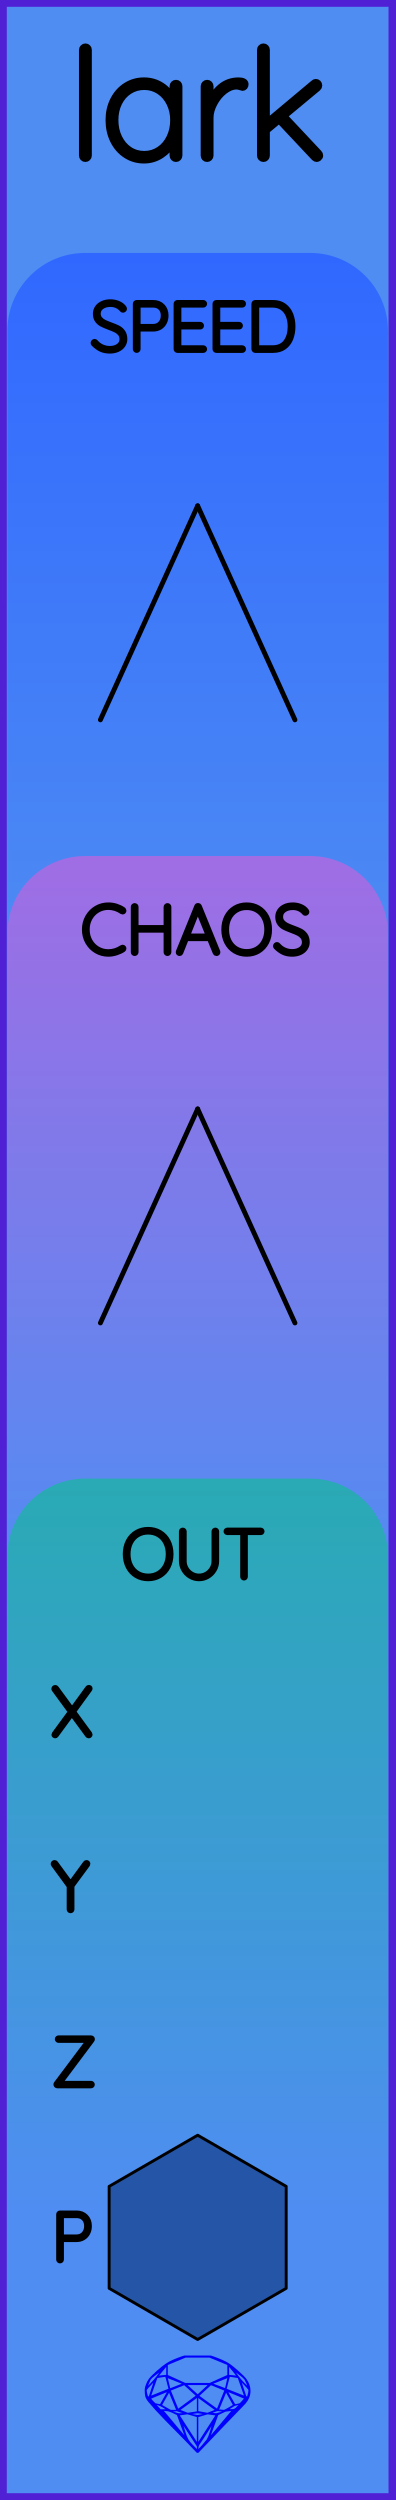
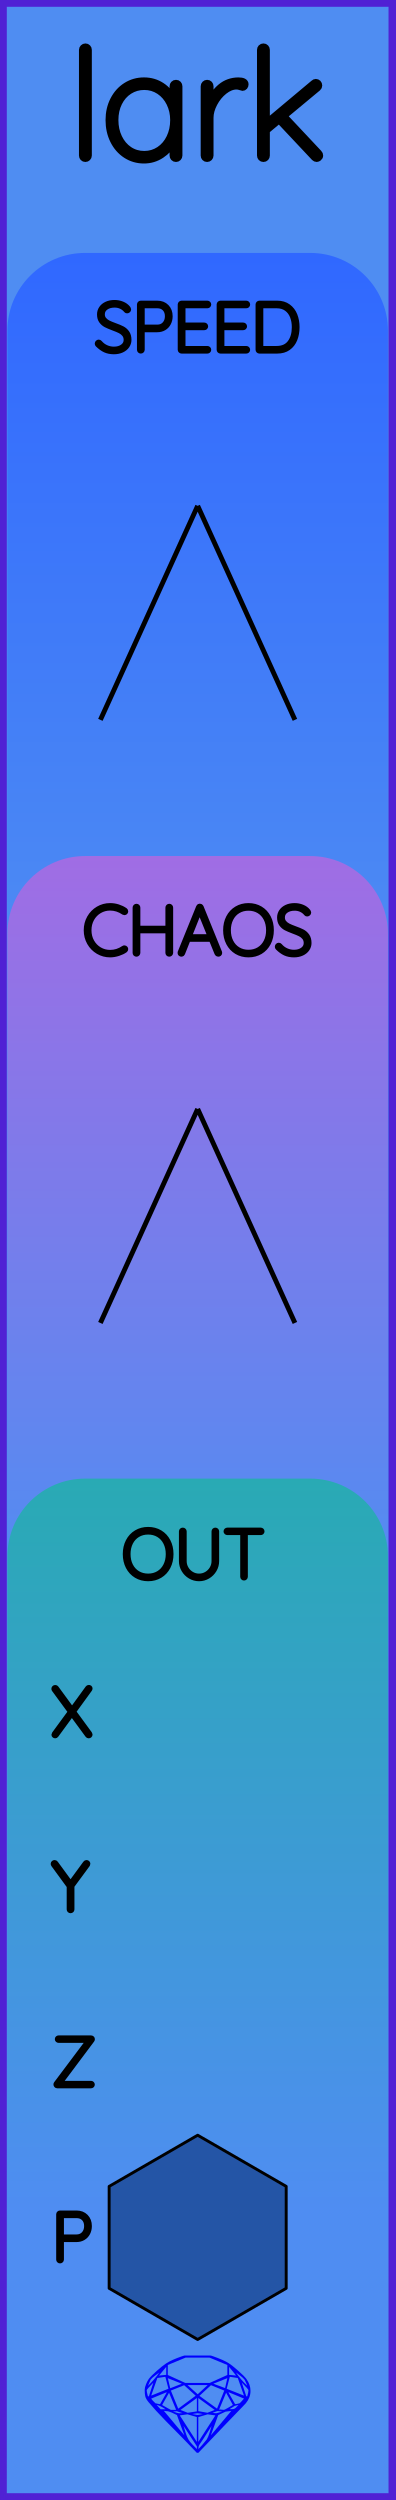
<svg xmlns="http://www.w3.org/2000/svg" width="20.32mm" height="128.50mm" viewBox="0 0 20.32 128.50">
  <g id="PanelLayer">
    <defs>
      <linearGradient id="gradient_blue" x1="0" y1="13" x2="0" y2="51" gradientUnits="userSpaceOnUse">
        <stop style="stop-color:#3068ff;stop-opacity:1;" offset="0" />
        <stop style="stop-color:#4f8df2;stop-opacity:1;" offset="1" />
      </linearGradient>
      <linearGradient id="gradient_purple" x1="0" y1="44" x2="0" y2="82" gradientUnits="userSpaceOnUse">
        <stop style="stop-color:#a06de4;stop-opacity:1;" offset="0" />
        <stop style="stop-color:#4f8df2;stop-opacity:1;" offset="1" />
      </linearGradient>
      <linearGradient id="gradient_out" x1="0" y1="76" x2="0" y2="113.6" gradientUnits="userSpaceOnUse">
        <stop style="stop-color:#29aab4;stop-opacity:1;" offset="0" />
        <stop style="stop-color:#4f8df2;stop-opacity:1;" offset="1" />
      </linearGradient>
    </defs>
    <rect id="border_rect" width="20.32" height="128.5" x="0" y="0" style="display:inline;fill:#4f8df2;fill-opacity:1;fill-rule:nonzero;stroke:#5021d4;stroke-width:0.7;stroke-linecap:round;stroke-linejoin:round;stroke-dasharray:none;stroke-opacity:1;image-rendering:auto" />
    <path id="sapphire_gemstone" d="m 12.875,122.900 q 0,0.342 -0.243,0.631 -0.044,0.052 -0.204,0.215 -0.187,0.19 -0.785,0.813 l -1.444,1.513 q -0.019,0.003 -0.044,0.003 -0.028,0 -0.041,-0.003 -0.083,-0.083 -0.648,-0.675 -0.469,-0.474 -0.934,-0.948 -0.557,-0.568 -0.898,-0.981 -0.132,-0.16 -0.168,-0.298 -0.028,-0.102 -0.028,-0.342 0,-0.11 0.072,-0.289 0.066,-0.165 0.141,-0.265 0.119,-0.157 0.422,-0.424 0.284,-0.251 0.474,-0.375 0.273,-0.179 0.819,-0.367 0.096,-0.033 0.11,-0.033 h 1.361 q 0.011,0 0.105,0.033 0.568,0.201 0.824,0.367 0.165,0.105 0.474,0.378 0.322,0.284 0.422,0.422 0.215,0.295 0.215,0.626 z m -0.168,-0.273 q -0.033,-0.107 -0.135,-0.309 -0.072,-0.094 -0.209,-0.198 -0.119,-0.085 -0.234,-0.171 0.245,0.364 0.579,0.678 z m -0.573,-0.524 -0.358,-0.446 v 0.411 z m 0.637,0.758 q 0,-0.052 -0.342,-0.394 l 0.229,0.703 h 0.05 q 0.063,-0.218 0.063,-0.309 z m -0.232,0.273 -0.317,-0.904 -0.411,-0.063 -0.16,0.615 z m 0.003,0.154 -0.772,-0.32 h -0.03 l 0.345,0.606 q 0.08,-0.003 0.234,-0.047 0.025,-0.014 0.223,-0.24 z m -0.857,-1.05 -0.719,0.284 0.604,0.226 z m 0,-0.163 v -0.515 l -0.918,-0.38 h -1.224 l -0.918,0.38 v 0.515 l 0.898,0.408 h 1.254 z m 0.573,1.538 q -0.069,0.011 -0.198,0.052 -0.085,0.055 -0.259,0.163 0.019,0 0.063,0.003 0.041,0 0.063,0 0.119,0 0.19,-0.069 0.072,-0.072 0.141,-0.149 z m -0.289,0.003 -0.347,-0.631 -0.364,0.879 q 0.025,-0.017 0.066,-0.017 0.03,0 0.085,0.011 0.058,0.008 0.088,0.008 0.05,0 0.229,-0.107 0.229,-0.138 0.243,-0.143 z m -0.441,-0.741 -0.684,-0.276 -0.593,0.548 0.904,0.656 z m -0.854,-0.284 h -1.036 l 0.524,0.474 z m 0.75,1.367 q -0.229,-0.03 -0.229,-0.03 -0.036,0 -0.273,0.094 l 0.19,0.019 q 0.011,0 0.311,-0.083 z m -0.389,-0.088 -0.843,-0.612 v 0.675 l 0.471,0.083 z m 0.854,0.05 q -0.099,0.006 -0.295,0.039 -0.011,0.003 -0.378,0.176 -0.13,0.347 -0.38,1.042 z m -2.544,-1.397 -0.719,-0.284 0.124,0.518 z m -0.802,-0.455 v -0.411 l -0.367,0.446 z m 1.516,1.072 -0.593,-0.54 -0.684,0.276 0.38,0.929 z m 0.369,0.943 q -0.033,-0.003 -0.135,-0.025 -0.085,-0.017 -0.138,-0.017 -0.052,0 -0.138,0.017 -0.102,0.022 -0.135,0.025 0.265,0.047 0.273,0.047 0.008,0 0.273,-0.047 z m -0.309,-0.138 v -0.686 l -0.843,0.612 0.372,0.146 z m 0.951,0.207 -0.397,-0.055 -0.48,0.141 v 1.276 z m -2.888,-2.202 q -0.119,0.085 -0.234,0.174 -0.146,0.107 -0.209,0.196 -0.044,0.105 -0.135,0.314 0.369,-0.364 0.579,-0.684 z m 0.477,0.832 -0.16,-0.615 -0.411,0.063 -0.317,0.904 z m 0.394,1.083 -0.364,-0.879 -0.356,0.631 q 0.435,0.251 0.452,0.251 0.091,0 0.267,-0.003 z m 1.822,0.83 q -0.132,0.212 -0.405,0.634 -0.077,0.107 -0.22,0.328 -0.058,0.105 -0.055,0.226 0.16,-0.152 0.433,-0.496 0.077,-0.13 0.141,-0.339 0.055,-0.176 0.107,-0.353 z m -1.494,-0.661 -0.27,-0.088 -0.008,-0.011 q -0.025,0 -0.107,0.011 -0.066,0.006 -0.107,0.006 0.273,0.091 0.311,0.091 0.025,0 0.182,-0.008 z m -0.81,-1.064 h -0.03 l -0.772,0.32 q 0.066,0.097 0.223,0.24 0.077,0.014 0.234,0.047 z m -0.689,-0.502 q -0.342,0.347 -0.342,0.394 0,0.08 0.063,0.309 h 0.05 z m 2.235,3.045 v -1.276 l -0.48,-0.141 -0.397,0.055 z m -1.607,-1.676 q -0.256,-0.182 -0.458,-0.223 0.066,0.077 0.204,0.223 z m 1.61,2.045 v -0.138 l -0.684,-1.05 q 0.052,0.176 0.107,0.353 0.063,0.209 0.141,0.339 0.069,0.119 0.204,0.259 0.116,0.119 0.232,0.237 z m -0.645,-0.706 q -0.116,-0.328 -0.38,-1.042 -0.135,-0.066 -0.273,-0.13 -0.16,-0.072 -0.289,-0.072 -0.052,0 -0.11,-0.014 z" style="stroke-width:0;fill:#0000ff;stroke:#2e2114;stroke-linecap:square;stroke-opacity:1" />
    <path id="model_name" d="M4.39 8.151Q4.32 8.151 4.277 8.105Q4.234 8.058 4.234 7.996V2.563Q4.234 2.501 4.281 2.455Q4.328 2.408 4.39 2.408Q4.459 2.408 4.502 2.455Q4.545 2.501 4.545 2.563V7.996Q4.545 8.058 4.498 8.105Q4.452 8.151 4.39 8.151ZM9.201 4.434V7.996Q9.201 8.058 9.155 8.105Q9.108 8.151 9.046 8.151Q8.976 8.151 8.934 8.105Q8.891 8.058 8.891 7.996V7.298Q8.697 7.693 8.293 7.961Q7.89 8.229 7.401 8.229Q6.889 8.229 6.477 7.961Q6.066 7.693 5.833 7.224Q5.6 6.754 5.6 6.172Q5.6 5.598 5.837 5.136Q6.074 4.674 6.485 4.414Q6.896 4.154 7.401 4.154Q7.905 4.154 8.309 4.418Q8.713 4.682 8.891 5.124V4.434Q8.891 4.372 8.934 4.325Q8.976 4.278 9.046 4.278Q9.116 4.278 9.159 4.325Q9.201 4.372 9.201 4.434ZM8.922 6.172Q8.922 5.699 8.728 5.303Q8.534 4.907 8.189 4.678Q7.843 4.449 7.416 4.449Q6.99 4.449 6.644 4.67Q6.299 4.892 6.105 5.284Q5.911 5.675 5.911 6.172Q5.911 6.669 6.105 7.072Q6.299 7.476 6.64 7.705Q6.982 7.934 7.416 7.934Q7.843 7.934 8.189 7.705Q8.534 7.476 8.728 7.072Q8.922 6.669 8.922 6.172ZM12.601 4.333Q12.601 4.403 12.562 4.449Q12.523 4.496 12.461 4.496Q12.438 4.496 12.349 4.461Q12.259 4.426 12.159 4.426Q11.84 4.426 11.522 4.678Q11.204 4.93 11.002 5.315Q10.8 5.699 10.8 6.056V7.996Q10.8 8.058 10.754 8.105Q10.707 8.151 10.645 8.151Q10.575 8.151 10.533 8.105Q10.49 8.058 10.49 7.996V4.434Q10.49 4.372 10.536 4.325Q10.583 4.278 10.645 4.278Q10.715 4.278 10.758 4.325Q10.8 4.372 10.8 4.434V5.256Q10.979 4.783 11.355 4.472Q11.732 4.162 12.244 4.154Q12.601 4.154 12.601 4.333ZM16.435 7.996Q16.435 8.066 16.377 8.109Q16.318 8.151 16.28 8.151Q16.218 8.151 16.163 8.097L14.347 6.164L13.695 6.708V7.996Q13.695 8.058 13.652 8.105Q13.61 8.151 13.54 8.151Q13.47 8.151 13.427 8.105Q13.385 8.058 13.385 7.996V2.563Q13.385 2.501 13.427 2.455Q13.47 2.408 13.54 2.408Q13.61 2.408 13.652 2.455Q13.695 2.501 13.695 2.563V6.32L16.132 4.278Q16.179 4.232 16.233 4.232Q16.295 4.232 16.342 4.278Q16.388 4.325 16.388 4.395Q16.388 4.465 16.334 4.511L14.588 5.963L16.388 7.88Q16.435 7.926 16.435 7.996Z" style="display:inline;stroke:#000000;stroke-width:0.35;stroke-linecap:round;stroke-linejoin:bevel" />
    <path id="speed_art" d="M 0.38,51.00 L 0.38,17.00 A 4 4 0 0 1 4.38 13 L 15.94,13.00 A 4 4 0 0 1 19.94 17 L 19.94,13.00 L 19.94,51.00 z" style="fill:url(#gradient_blue);fill-opacity:1;stroke-width:0;" />
    <path id="chaos_art" d="M 0.38,82.00 L 0.38,48.00 A 4 4 0 0 1 4.38 44 L 15.94,44.00 A 4 4 0 0 1 19.94 48 L 19.94,44.00 L 19.94,82.00 z" style="fill:url(#gradient_purple);fill-opacity:1;stroke-width:0;" />
    <path id="out_art" d="M 0.38,113.60 L 0.38,80.00 A 4 4 0 0 1 4.38 76 L 15.94,76.00 A 4 4 0 0 1 19.94 80 L 19.94,76.00 L 19.94,113.60 z" style="fill:url(#gradient_out);fill-opacity:1;stroke-width:0;" />
-     <path d="M4.805 17.679Q4.783 17.658 4.783 17.626Q4.783 17.598 4.808 17.572Q4.833 17.545 4.861 17.545Q4.893 17.545 4.921 17.577Q5.059 17.739 5.247 17.824Q5.436 17.908 5.644 17.908Q5.916 17.908 6.092 17.778Q6.269 17.647 6.269 17.432Q6.265 17.263 6.177 17.153Q6.089 17.044 5.96 16.979Q5.831 16.913 5.609 16.832Q5.366 16.741 5.23 16.67Q5.094 16.6 4.997 16.469Q4.9 16.338 4.9 16.127Q4.9 15.954 4.995 15.813Q5.09 15.672 5.267 15.591Q5.443 15.509 5.676 15.509Q5.884 15.509 6.071 15.585Q6.258 15.661 6.367 15.799Q6.403 15.848 6.403 15.873Q6.403 15.901 6.376 15.924Q6.35 15.947 6.318 15.947Q6.29 15.947 6.272 15.926Q6.173 15.799 6.018 15.725Q5.863 15.651 5.676 15.651Q5.408 15.651 5.23 15.778Q5.052 15.905 5.052 16.123Q5.052 16.275 5.138 16.381Q5.224 16.487 5.355 16.552Q5.486 16.617 5.68 16.688Q5.926 16.776 6.071 16.85Q6.216 16.924 6.318 17.065Q6.42 17.206 6.42 17.439Q6.42 17.602 6.325 17.743Q6.23 17.884 6.052 17.967Q5.874 18.049 5.644 18.049Q5.383 18.049 5.189 17.959Q4.995 17.87 4.805 17.679ZM8.537 16.219Q8.537 16.416 8.454 16.577Q8.371 16.737 8.22 16.827Q8.068 16.917 7.87 16.917H7.101V17.944Q7.101 17.972 7.078 17.993Q7.055 18.014 7.027 18.014Q6.995 18.014 6.974 17.993Q6.953 17.972 6.953 17.944V15.615Q6.953 15.587 6.974 15.566Q6.995 15.545 7.024 15.545H7.87Q8.17 15.545 8.354 15.732Q8.537 15.919 8.537 16.219ZM8.389 16.219Q8.389 15.975 8.25 15.831Q8.11 15.686 7.87 15.686H7.101V16.776H7.87Q8.107 16.776 8.248 16.619Q8.389 16.462 8.389 16.219ZM10.52 17.944Q10.52 17.975 10.498 17.995Q10.477 18.014 10.449 18.014H9.119Q9.091 18.014 9.07 17.993Q9.049 17.972 9.049 17.944V15.615Q9.049 15.587 9.07 15.566Q9.091 15.545 9.119 15.545H10.449Q10.477 15.545 10.498 15.566Q10.52 15.587 10.52 15.615Q10.52 15.647 10.498 15.666Q10.477 15.686 10.449 15.686H9.197V16.67H10.29Q10.319 16.67 10.34 16.691Q10.361 16.712 10.361 16.741Q10.361 16.772 10.34 16.792Q10.319 16.811 10.29 16.811H9.197V17.873H10.449Q10.477 17.873 10.498 17.894Q10.52 17.915 10.52 17.944ZM12.52 17.944Q12.52 17.975 12.499 17.995Q12.478 18.014 12.449 18.014H11.119Q11.091 18.014 11.07 17.993Q11.049 17.972 11.049 17.944V15.615Q11.049 15.587 11.07 15.566Q11.091 15.545 11.119 15.545H12.449Q12.478 15.545 12.499 15.566Q12.52 15.587 12.52 15.615Q12.52 15.647 12.499 15.666Q12.478 15.686 12.449 15.686H11.197V16.67H12.291Q12.319 16.67 12.34 16.691Q12.361 16.712 12.361 16.741Q12.361 16.772 12.34 16.792Q12.319 16.811 12.291 16.811H11.197V17.873H12.449Q12.478 17.873 12.499 17.894Q12.52 17.915 12.52 17.944ZM15.06 16.779Q15.06 17.129 14.949 17.407Q14.838 17.686 14.608 17.85Q14.379 18.014 14.037 18.014H13.12Q13.091 18.014 13.07 17.993Q13.049 17.972 13.049 17.944V15.615Q13.049 15.587 13.07 15.566Q13.091 15.545 13.12 15.545H14.037Q14.376 15.545 14.607 15.714Q14.838 15.883 14.949 16.164Q15.06 16.444 15.06 16.779ZM14.912 16.779Q14.912 16.48 14.815 16.231Q14.718 15.982 14.515 15.834Q14.312 15.686 14.002 15.686H13.197V17.873H14.002Q14.46 17.873 14.686 17.572Q14.912 17.27 14.912 16.779Z" style="stroke:#000000;stroke-width:0.25;stroke-linecap:round;stroke-linejoin:bevel" />
-     <path d="M6.372 46.806Q6.372 46.834 6.358 46.852Q6.337 46.88 6.305 46.88Q6.291 46.88 6.263 46.866Q5.934 46.644 5.568 46.644Q5.271 46.644 5.023 46.79Q4.774 46.936 4.629 47.196Q4.485 47.455 4.485 47.779Q4.485 48.104 4.629 48.363Q4.774 48.623 5.023 48.769Q5.271 48.915 5.568 48.915Q5.938 48.915 6.259 48.697Q6.277 48.683 6.301 48.683Q6.337 48.683 6.358 48.711Q6.372 48.728 6.372 48.753Q6.372 48.788 6.344 48.81Q6.206 48.908 5.989 48.979Q5.772 49.05 5.568 49.05Q5.232 49.05 4.95 48.884Q4.668 48.718 4.502 48.427Q4.336 48.136 4.336 47.779Q4.336 47.423 4.502 47.132Q4.668 46.841 4.95 46.675Q5.232 46.51 5.568 46.51Q5.779 46.51 5.979 46.573Q6.178 46.636 6.34 46.749Q6.372 46.774 6.372 46.806ZM8.683 46.619V48.94Q8.679 48.972 8.658 48.993Q8.637 49.014 8.609 49.014Q8.573 49.014 8.554 48.993Q8.534 48.972 8.534 48.94V47.815H6.996V48.94Q6.993 48.972 6.972 48.993Q6.95 49.014 6.922 49.014Q6.887 49.014 6.868 48.993Q6.848 48.972 6.848 48.94V46.619Q6.848 46.587 6.869 46.566Q6.891 46.545 6.922 46.545Q6.954 46.545 6.975 46.566Q6.996 46.587 6.996 46.619V47.674H8.534V46.619Q8.534 46.587 8.556 46.566Q8.577 46.545 8.609 46.545Q8.64 46.545 8.661 46.566Q8.683 46.587 8.683 46.619ZM11.201 48.947Q11.201 48.979 11.18 48.997Q11.159 49.014 11.127 49.014Q11.103 49.014 11.083 49.002Q11.064 48.989 11.057 48.968L10.761 48.242L10.764 48.249H9.582L9.296 48.968Q9.279 49.014 9.233 49.014Q9.201 49.014 9.182 48.997Q9.162 48.979 9.159 48.954Q9.155 48.94 9.162 48.919L10.111 46.584Q10.122 46.555 10.138 46.547Q10.154 46.538 10.178 46.538Q10.231 46.538 10.249 46.584L11.198 48.919Q11.201 48.929 11.201 48.947ZM9.639 48.108H10.708L10.168 46.778ZM12.68 49.05Q12.337 49.05 12.069 48.889Q11.801 48.728 11.651 48.439Q11.501 48.15 11.501 47.779Q11.501 47.409 11.651 47.12Q11.801 46.831 12.069 46.67Q12.337 46.51 12.68 46.51Q13.022 46.51 13.29 46.67Q13.558 46.831 13.708 47.12Q13.858 47.409 13.858 47.779Q13.858 48.15 13.708 48.439Q13.558 48.728 13.29 48.889Q13.022 49.05 12.68 49.05ZM12.68 46.651Q12.38 46.651 12.145 46.792Q11.911 46.933 11.78 47.19Q11.649 47.448 11.649 47.779Q11.649 48.111 11.78 48.369Q11.911 48.626 12.145 48.767Q12.38 48.908 12.68 48.908Q12.979 48.908 13.214 48.767Q13.449 48.626 13.579 48.369Q13.71 48.111 13.71 47.779Q13.71 47.448 13.579 47.19Q13.449 46.933 13.214 46.792Q12.979 46.651 12.68 46.651ZM14.179 48.679Q14.158 48.658 14.158 48.626Q14.158 48.598 14.182 48.572Q14.207 48.545 14.235 48.545Q14.267 48.545 14.295 48.577Q14.433 48.739 14.622 48.824Q14.81 48.908 15.018 48.908Q15.29 48.908 15.466 48.778Q15.643 48.647 15.643 48.432Q15.639 48.263 15.551 48.153Q15.463 48.044 15.334 47.979Q15.206 47.913 14.983 47.832Q14.74 47.741 14.604 47.67Q14.468 47.6 14.371 47.469Q14.274 47.339 14.274 47.127Q14.274 46.954 14.369 46.813Q14.465 46.672 14.641 46.591Q14.817 46.51 15.05 46.51Q15.258 46.51 15.445 46.585Q15.632 46.661 15.742 46.799Q15.777 46.848 15.777 46.873Q15.777 46.901 15.751 46.924Q15.724 46.947 15.692 46.947Q15.664 46.947 15.646 46.926Q15.548 46.799 15.392 46.725Q15.237 46.651 15.05 46.651Q14.782 46.651 14.604 46.778Q14.426 46.905 14.426 47.123Q14.426 47.275 14.512 47.381Q14.599 47.487 14.729 47.552Q14.86 47.617 15.054 47.688Q15.301 47.776 15.445 47.85Q15.59 47.924 15.692 48.065Q15.795 48.206 15.795 48.439Q15.795 48.602 15.699 48.743Q15.604 48.884 15.426 48.967Q15.248 49.05 15.018 49.05Q14.757 49.05 14.563 48.959Q14.369 48.87 14.179 48.679Z" style="stroke:#000000;stroke-width:0.25;stroke-linecap:round;stroke-linejoin:bevel" />
-     <g id="connector_lines" style="fill:none;stroke:#000000;stroke-width:0.25;stroke-linecap:round;stroke-linejoin:bevel;stroke-dasharray:none">
-       <line x1="10.16" y1="26.00" x2="5.16" y2="37.00" />
-       <line x1="10.16" y1="26.00" x2="15.16" y2="37.00" />
-       <line x1="10.16" y1="57.00" x2="5.16" y2="68.00" />
-       <line x1="10.16" y1="57.00" x2="15.16" y2="68.00" />
-     </g>
+     <path d="M5.016 17.714Q4.995 17.692 4.995 17.661Q4.995 17.633 5.02 17.606Q5.045 17.58 5.073 17.58Q5.105 17.58 5.133 17.611Q5.271 17.774 5.459 17.858Q5.648 17.943 5.856 17.943Q6.128 17.943 6.304 17.812Q6.481 17.682 6.481 17.467Q6.477 17.297 6.389 17.188Q6.301 17.079 6.172 17.013Q6.043 16.948 5.821 16.867Q5.577 16.775 5.442 16.705Q5.306 16.634 5.209 16.504Q5.112 16.373 5.112 16.162Q5.112 15.989 5.207 15.848Q5.302 15.706 5.479 15.625Q5.655 15.544 5.888 15.544Q6.096 15.544 6.283 15.62Q6.47 15.696 6.579 15.833Q6.615 15.883 6.615 15.908Q6.615 15.936 6.588 15.959Q6.562 15.982 6.53 15.982Q6.502 15.982 6.484 15.96Q6.385 15.833 6.23 15.759Q6.075 15.685 5.888 15.685Q5.62 15.685 5.442 15.812Q5.263 15.939 5.263 16.158Q5.263 16.31 5.35 16.416Q5.436 16.521 5.567 16.587Q5.697 16.652 5.891 16.722Q6.138 16.811 6.283 16.885Q6.428 16.959 6.53 17.1Q6.632 17.241 6.632 17.474Q6.632 17.636 6.537 17.777Q6.442 17.918 6.264 18.001Q6.085 18.084 5.856 18.084Q5.595 18.084 5.401 17.994Q5.207 17.904 5.016 17.714ZM8.749 16.253Q8.749 16.451 8.666 16.611Q8.583 16.772 8.431 16.862Q8.28 16.952 8.082 16.952H7.313V17.978Q7.313 18.006 7.29 18.028Q7.267 18.049 7.239 18.049Q7.207 18.049 7.186 18.028Q7.165 18.006 7.165 17.978V15.65Q7.165 15.622 7.186 15.601Q7.207 15.579 7.235 15.579H8.082Q8.382 15.579 8.565 15.766Q8.749 15.953 8.749 16.253ZM8.601 16.253Q8.601 16.01 8.461 15.865Q8.322 15.72 8.082 15.72H7.313V16.811H8.082Q8.319 16.811 8.46 16.654Q8.601 16.497 8.601 16.253ZM10.732 17.978Q10.732 18.01 10.71 18.029Q10.689 18.049 10.661 18.049H9.331Q9.303 18.049 9.282 18.028Q9.26 18.006 9.26 17.978V15.65Q9.26 15.622 9.282 15.601Q9.303 15.579 9.331 15.579H10.661Q10.689 15.579 10.71 15.601Q10.732 15.622 10.732 15.65Q10.732 15.682 10.71 15.701Q10.689 15.72 10.661 15.72H9.409V16.705H10.502Q10.53 16.705 10.552 16.726Q10.573 16.747 10.573 16.775Q10.573 16.807 10.552 16.826Q10.53 16.846 10.502 16.846H9.409V17.908H10.661Q10.689 17.908 10.71 17.929Q10.732 17.95 10.732 17.978ZM12.732 17.978Q12.732 18.01 12.711 18.029Q12.689 18.049 12.661 18.049H11.331Q11.303 18.049 11.282 18.028Q11.261 18.006 11.261 17.978V15.65Q11.261 15.622 11.282 15.601Q11.303 15.579 11.331 15.579H12.661Q12.689 15.579 12.711 15.601Q12.732 15.622 12.732 15.65Q12.732 15.682 12.711 15.701Q12.689 15.72 12.661 15.72H11.409V16.705H12.502Q12.531 16.705 12.552 16.726Q12.573 16.747 12.573 16.775Q12.573 16.807 12.552 16.826Q12.531 16.846 12.502 16.846H11.409V17.908H12.661Q12.689 17.908 12.711 17.929Q12.732 17.95 12.732 17.978ZM15.272 16.814Q15.272 17.163 15.161 17.442Q15.05 17.721 14.82 17.885Q14.591 18.049 14.249 18.049H13.332Q13.303 18.049 13.282 18.028Q13.261 18.006 13.261 17.978V15.65Q13.261 15.622 13.282 15.601Q13.303 15.579 13.332 15.579H14.249Q14.587 15.579 14.818 15.749Q15.05 15.918 15.161 16.198Q15.272 16.479 15.272 16.814ZM15.124 16.814Q15.124 16.514 15.027 16.265Q14.93 16.017 14.727 15.869Q14.524 15.72 14.213 15.72H13.409V17.908H14.213Q14.672 17.908 14.898 17.606Q15.124 17.305 15.124 16.814Z" style="stroke:#000000;stroke-width:0.25;stroke-linecap:round;stroke-linejoin:bevel" />
+     <path d="M 10.16,26.00 L 5.16,37.00 z L 15.16,37.00 z " style="stroke:#000000;stroke-width:0.25;stroke-linecap:round;stroke-linejoin:bevel;stroke-dasharray:none" />
+     <path d="M6.465 46.84Q6.465 46.869 6.451 46.886Q6.429 46.914 6.398 46.914Q6.384 46.914 6.355 46.9Q6.027 46.678 5.66 46.678Q5.364 46.678 5.115 46.825Q4.867 46.971 4.722 47.23Q4.577 47.49 4.577 47.814Q4.577 48.139 4.722 48.398Q4.867 48.657 5.115 48.804Q5.364 48.95 5.66 48.95Q6.031 48.95 6.352 48.731Q6.369 48.717 6.394 48.717Q6.429 48.717 6.451 48.745Q6.465 48.763 6.465 48.788Q6.465 48.823 6.436 48.844Q6.299 48.943 6.082 49.014Q5.865 49.084 5.66 49.084Q5.325 49.084 5.043 48.918Q4.761 48.752 4.595 48.462Q4.429 48.17 4.429 47.814Q4.429 47.458 4.595 47.167Q4.761 46.876 5.043 46.71Q5.325 46.544 5.66 46.544Q5.872 46.544 6.071 46.608Q6.271 46.671 6.433 46.784Q6.465 46.809 6.465 46.84ZM8.775 46.654V48.975Q8.772 49.007 8.751 49.028Q8.729 49.049 8.701 49.049Q8.666 49.049 8.647 49.028Q8.627 49.007 8.627 48.975V47.849H7.089V48.975Q7.086 49.007 7.064 49.028Q7.043 49.049 7.015 49.049Q6.98 49.049 6.96 49.028Q6.941 49.007 6.941 48.975V46.654Q6.941 46.622 6.962 46.601Q6.983 46.579 7.015 46.579Q7.047 46.579 7.068 46.601Q7.089 46.622 7.089 46.654V47.708H8.627V46.654Q8.627 46.622 8.648 46.601Q8.67 46.579 8.701 46.579Q8.733 46.579 8.754 46.601Q8.775 46.622 8.775 46.654ZM11.294 48.982Q11.294 49.014 11.273 49.031Q11.252 49.049 11.22 49.049Q11.195 49.049 11.176 49.036Q11.157 49.024 11.149 49.003L10.853 48.276L10.857 48.283H9.675L9.389 49.003Q9.372 49.049 9.326 49.049Q9.294 49.049 9.275 49.031Q9.255 49.014 9.252 48.989Q9.248 48.975 9.255 48.954L10.204 46.618Q10.215 46.59 10.231 46.581Q10.246 46.572 10.271 46.572Q10.324 46.572 10.342 46.618L11.291 48.954Q11.294 48.964 11.294 48.982ZM9.731 48.142H10.8L10.261 46.812ZM12.772 49.084Q12.43 49.084 12.162 48.924Q11.894 48.763 11.744 48.474Q11.594 48.184 11.594 47.814Q11.594 47.444 11.744 47.154Q11.894 46.865 12.162 46.705Q12.43 46.544 12.772 46.544Q13.114 46.544 13.383 46.705Q13.651 46.865 13.801 47.154Q13.951 47.444 13.951 47.814Q13.951 48.184 13.801 48.474Q13.651 48.763 13.383 48.924Q13.114 49.084 12.772 49.084ZM12.772 46.685Q12.473 46.685 12.238 46.826Q12.003 46.967 11.873 47.225Q11.742 47.483 11.742 47.814Q11.742 48.146 11.873 48.403Q12.003 48.661 12.238 48.802Q12.473 48.943 12.772 48.943Q13.072 48.943 13.307 48.802Q13.541 48.661 13.672 48.403Q13.802 48.146 13.802 47.814Q13.802 47.483 13.672 47.225Q13.541 46.967 13.307 46.826Q13.072 46.685 12.772 46.685ZM14.272 48.714Q14.251 48.693 14.251 48.661Q14.251 48.633 14.275 48.606Q14.3 48.58 14.328 48.58Q14.36 48.58 14.388 48.611Q14.526 48.774 14.714 48.858Q14.903 48.943 15.111 48.943Q15.383 48.943 15.559 48.812Q15.736 48.682 15.736 48.467Q15.732 48.297 15.644 48.188Q15.556 48.079 15.427 48.013Q15.298 47.948 15.076 47.867Q14.832 47.775 14.697 47.705Q14.561 47.634 14.464 47.504Q14.367 47.373 14.367 47.161Q14.367 46.989 14.462 46.847Q14.557 46.706 14.734 46.625Q14.91 46.544 15.143 46.544Q15.351 46.544 15.538 46.62Q15.725 46.696 15.834 46.833Q15.87 46.883 15.87 46.907Q15.87 46.936 15.843 46.959Q15.817 46.982 15.785 46.982Q15.757 46.982 15.739 46.96Q15.64 46.833 15.485 46.759Q15.33 46.685 15.143 46.685Q14.875 46.685 14.697 46.812Q14.519 46.939 14.519 47.158Q14.519 47.31 14.605 47.416Q14.691 47.521 14.822 47.587Q14.953 47.652 15.146 47.722Q15.393 47.811 15.538 47.885Q15.683 47.959 15.785 48.1Q15.887 48.241 15.887 48.474Q15.887 48.636 15.792 48.777Q15.697 48.918 15.519 49.001Q15.341 49.084 15.111 49.084Q14.85 49.084 14.656 48.994Q14.462 48.904 14.272 48.714Z" style="stroke:#000000;stroke-width:0.25;stroke-linecap:round;stroke-linejoin:bevel" />
+     <path d="M 10.16,57.00 L 5.16,68.00 z L 15.16,68.00 z " style="stroke:#000000;stroke-width:0.25;stroke-linecap:round;stroke-linejoin:bevel;stroke-dasharray:none" />
    <path id="out_label" d="M7.615 81.15Q7.272 81.15 7.004 80.989Q6.736 80.829 6.586 80.539Q6.436 80.25 6.436 79.879Q6.436 79.509 6.586 79.22Q6.736 78.93 7.004 78.77Q7.272 78.609 7.615 78.609Q7.957 78.609 8.225 78.77Q8.493 78.93 8.643 79.22Q8.793 79.509 8.793 79.879Q8.793 80.25 8.643 80.539Q8.493 80.829 8.225 80.989Q7.957 81.15 7.615 81.15ZM7.615 78.751Q7.315 78.751 7.08 78.892Q6.846 79.033 6.715 79.29Q6.585 79.548 6.585 79.879Q6.585 80.211 6.715 80.469Q6.846 80.726 7.08 80.867Q7.315 81.008 7.615 81.008Q7.915 81.008 8.149 80.867Q8.384 80.726 8.514 80.469Q8.645 80.211 8.645 79.879Q8.645 79.548 8.514 79.29Q8.384 79.033 8.149 78.892Q7.915 78.751 7.615 78.751ZM11.139 78.715V80.239Q11.139 80.486 11.015 80.694Q10.892 80.903 10.684 81.026Q10.476 81.15 10.232 81.15Q9.985 81.15 9.777 81.026Q9.569 80.903 9.446 80.694Q9.322 80.486 9.322 80.239V78.715Q9.322 78.684 9.343 78.664Q9.364 78.645 9.396 78.645Q9.428 78.645 9.449 78.666Q9.47 78.687 9.47 78.715V80.239Q9.47 80.448 9.573 80.624Q9.675 80.8 9.85 80.904Q10.024 81.008 10.232 81.008Q10.44 81.008 10.615 80.904Q10.79 80.8 10.894 80.624Q10.998 80.448 10.998 80.239V78.715Q10.998 78.687 11.017 78.666Q11.037 78.645 11.068 78.645Q11.1 78.645 11.12 78.666Q11.139 78.687 11.139 78.715ZM13.471 78.712Q13.471 78.743 13.451 78.761Q13.432 78.779 13.4 78.779H12.614V81.044Q12.614 81.072 12.592 81.093Q12.571 81.114 12.543 81.114Q12.511 81.114 12.492 81.093Q12.472 81.072 12.472 81.044V78.779H11.686Q11.658 78.779 11.636 78.759Q11.615 78.74 11.615 78.712Q11.615 78.684 11.636 78.664Q11.658 78.645 11.686 78.645H13.4Q13.428 78.645 13.45 78.664Q13.471 78.684 13.471 78.712Z" style="stroke:#000000;stroke-width:0.25;stroke-linecap:round;stroke-linejoin:bevel" />
    <path id="port_label_x" d="M4.614 89.112Q4.632 89.137 4.632 89.154Q4.632 89.186 4.611 89.205Q4.59 89.225 4.558 89.225Q4.519 89.225 4.502 89.197L3.694 88.096L2.889 89.197Q2.872 89.225 2.836 89.225Q2.805 89.225 2.787 89.205Q2.769 89.186 2.769 89.165Q2.769 89.147 2.787 89.119L3.616 87.987L2.78 86.847Q2.766 86.829 2.766 86.805Q2.766 86.773 2.787 86.754Q2.808 86.734 2.836 86.734Q2.879 86.734 2.896 86.762L3.704 87.867L4.509 86.759Q4.53 86.731 4.561 86.731Q4.593 86.731 4.613 86.746Q4.632 86.762 4.632 86.787Q4.632 86.812 4.614 86.837L3.785 87.98Z" style="stroke:#000000;stroke-width:0.25;stroke-linecap:round;stroke-linejoin:bevel" />
    <path id="port_label_y" d="M4.505 95.844 3.701 96.937V98.144Q3.701 98.172 3.68 98.193Q3.658 98.214 3.627 98.214Q3.595 98.214 3.574 98.193Q3.553 98.172 3.553 98.144V96.951L2.745 95.844Q2.731 95.826 2.731 95.798Q2.731 95.773 2.753 95.752Q2.776 95.731 2.805 95.731Q2.843 95.731 2.865 95.762L3.627 96.803L4.389 95.762Q4.41 95.731 4.449 95.731Q4.48 95.731 4.5 95.754Q4.519 95.776 4.519 95.798Q4.519 95.815 4.505 95.844Z" style="stroke:#000000;stroke-width:0.25;stroke-linecap:round;stroke-linejoin:bevel" />
    <path id="port_label_z" d="M4.748 107.147Q4.748 107.175 4.727 107.195Q4.706 107.214 4.678 107.214H2.942Q2.91 107.214 2.891 107.191Q2.872 107.168 2.872 107.14Q2.872 107.115 2.886 107.098L4.551 104.879H3.013Q2.985 104.879 2.963 104.859Q2.942 104.84 2.942 104.812Q2.942 104.784 2.963 104.764Q2.985 104.745 3.013 104.745H4.671Q4.713 104.745 4.733 104.766Q4.752 104.787 4.752 104.815Q4.752 104.84 4.738 104.858L3.076 107.08H4.678Q4.706 107.08 4.727 107.101Q4.748 107.122 4.748 107.147Z" style="stroke:#000000;stroke-width:0.25;stroke-linecap:round;stroke-linejoin:bevel" />
    <path id="port_label_p" d="M4.597 114.419Q4.597 114.616 4.514 114.777Q4.431 114.937 4.279 115.027Q4.128 115.117 3.93 115.117H3.161V116.144Q3.161 116.172 3.138 116.193Q3.115 116.214 3.087 116.214Q3.055 116.214 3.034 116.193Q3.013 116.172 3.013 116.144V113.815Q3.013 113.787 3.034 113.766Q3.055 113.745 3.083 113.745H3.93Q4.23 113.745 4.413 113.932Q4.597 114.119 4.597 114.419ZM4.449 114.419Q4.449 114.175 4.309 114.031Q4.17 113.886 3.93 113.886H3.161V114.976H3.93Q4.166 114.976 4.307 114.819Q4.449 114.662 4.449 114.419Z" style="stroke:#000000;stroke-width:0.25;stroke-linecap:round;stroke-linejoin:bevel" />
    <path d="M 14.71,117.62 L 10.16,120.25 L 5.61,117.62 L 5.61,112.38 L 10.16,109.75 L 14.71,112.38 z " style="stroke:#000000;fill:#2455a6;stroke-width:0.15;stroke-linecap:round;stroke-linejoin:round;stroke-dasharray:none" />
  </g>
</svg>
